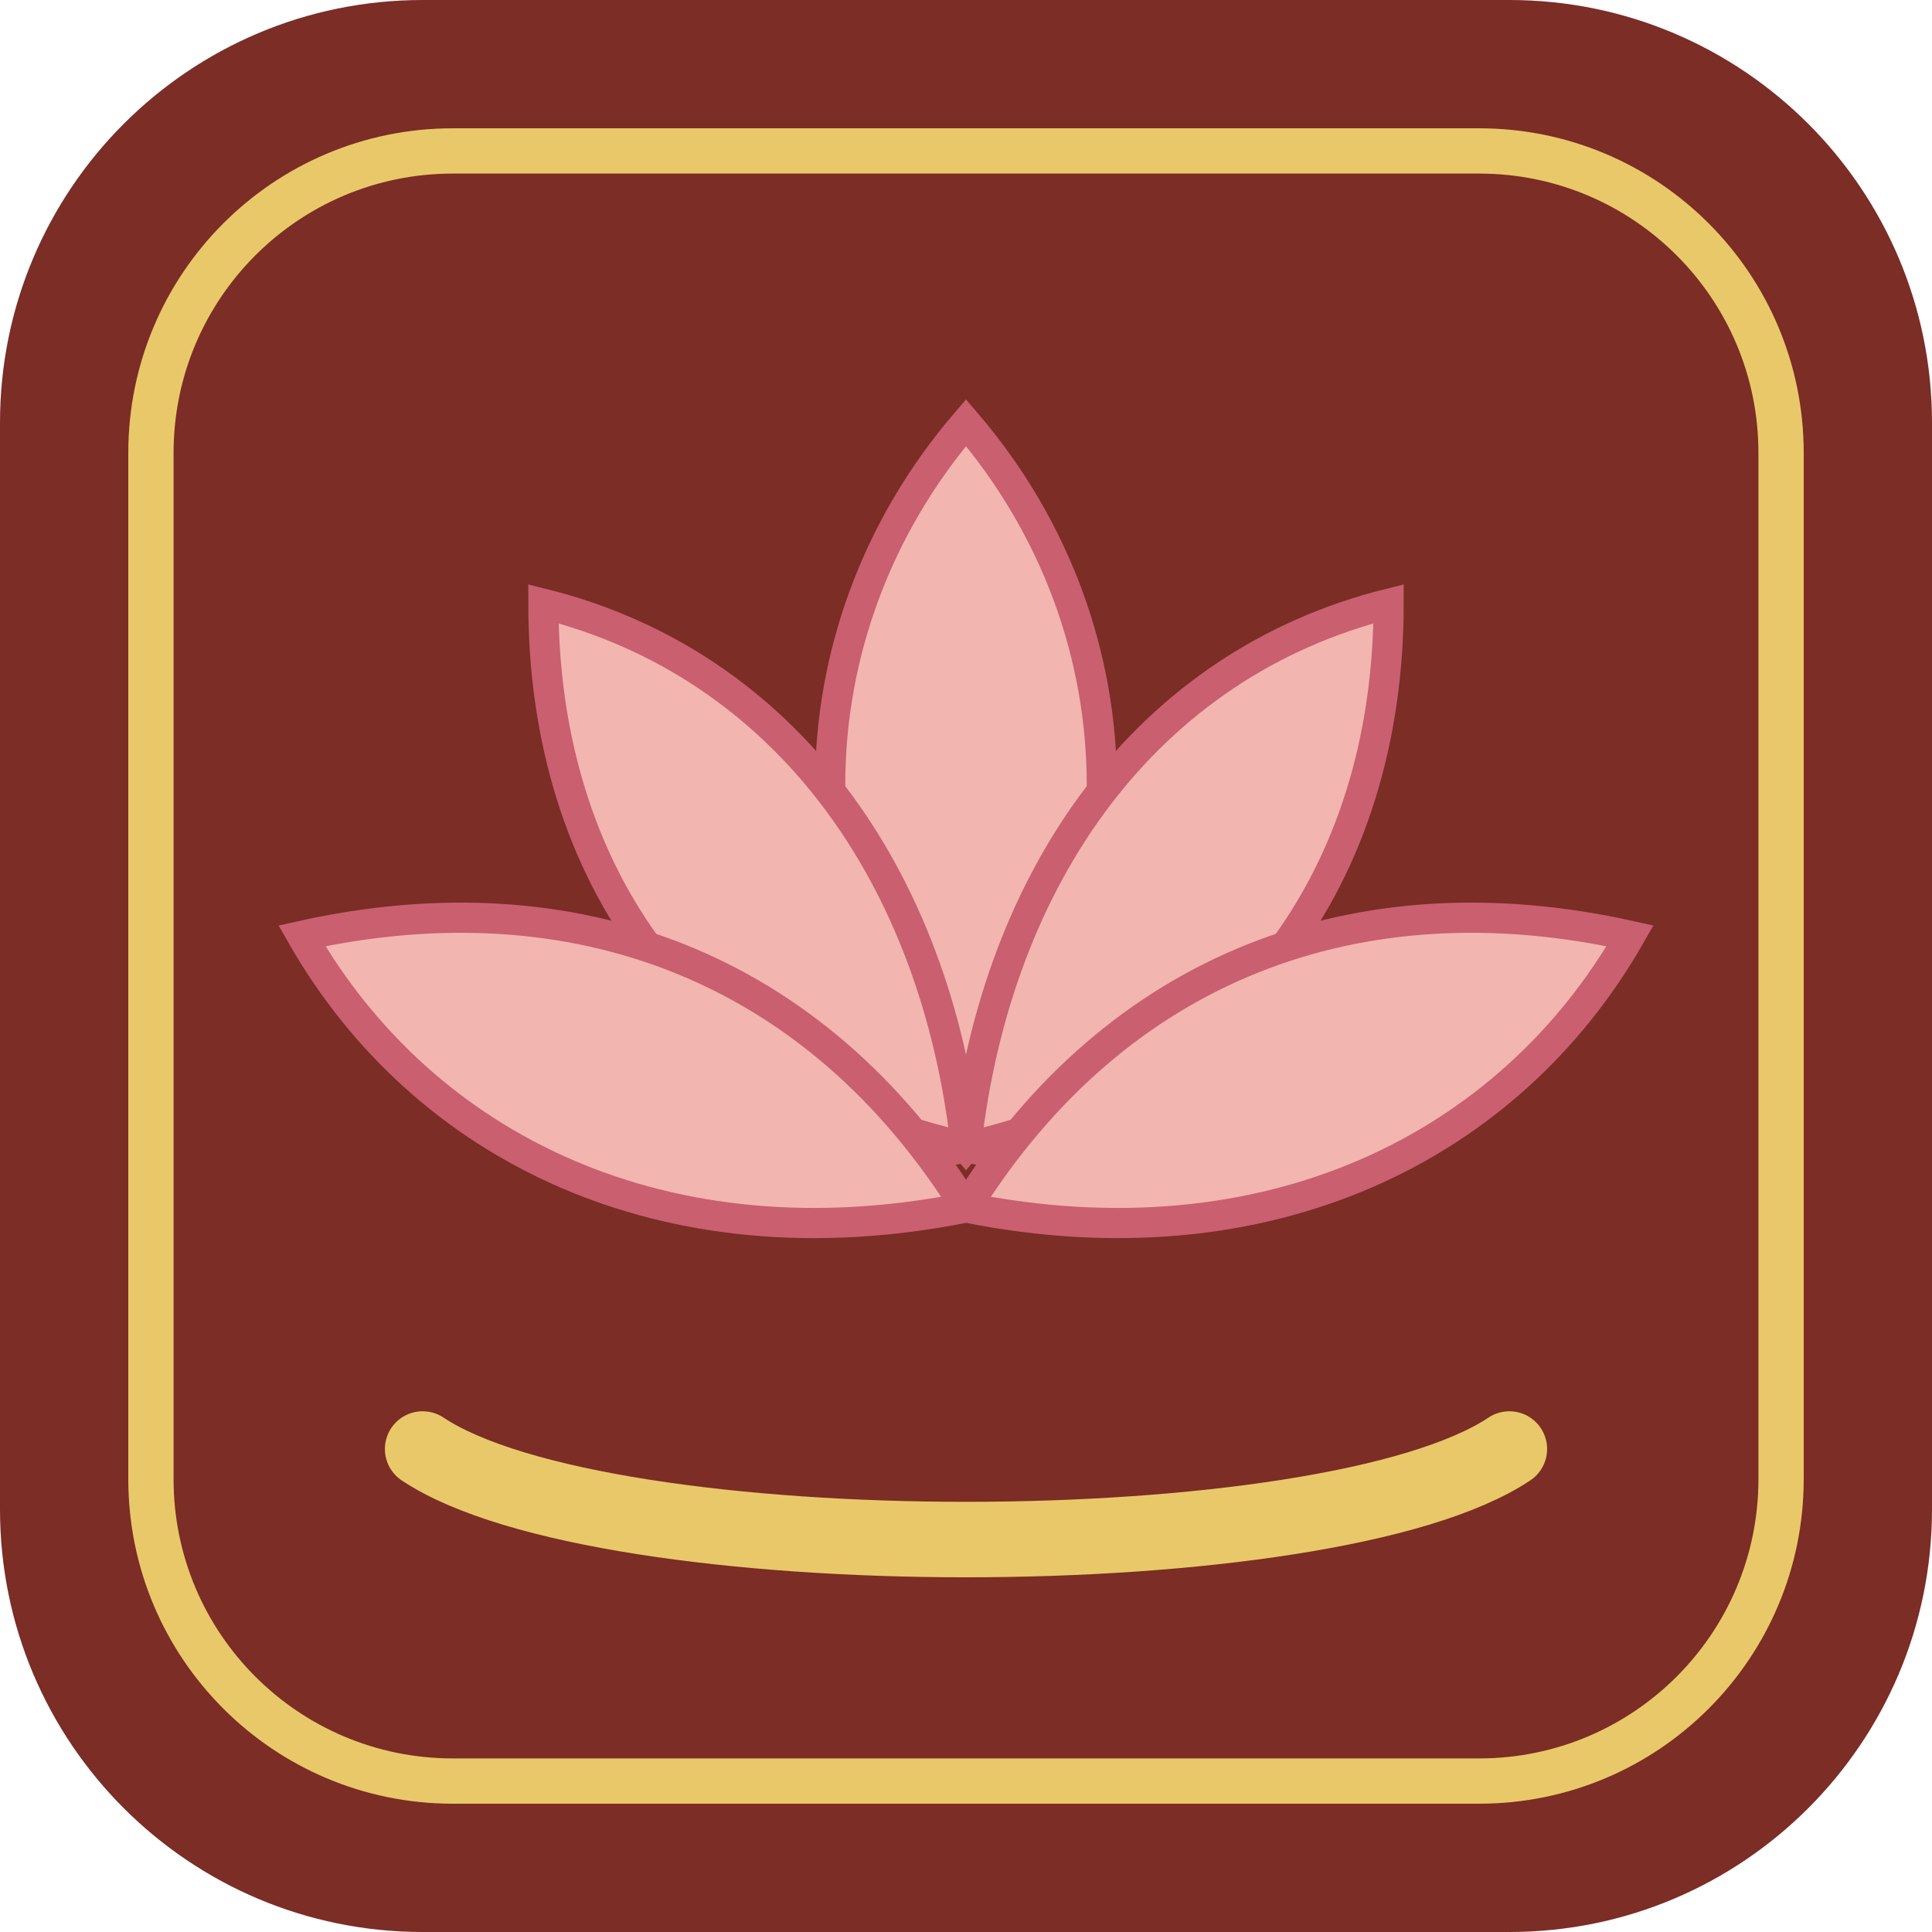
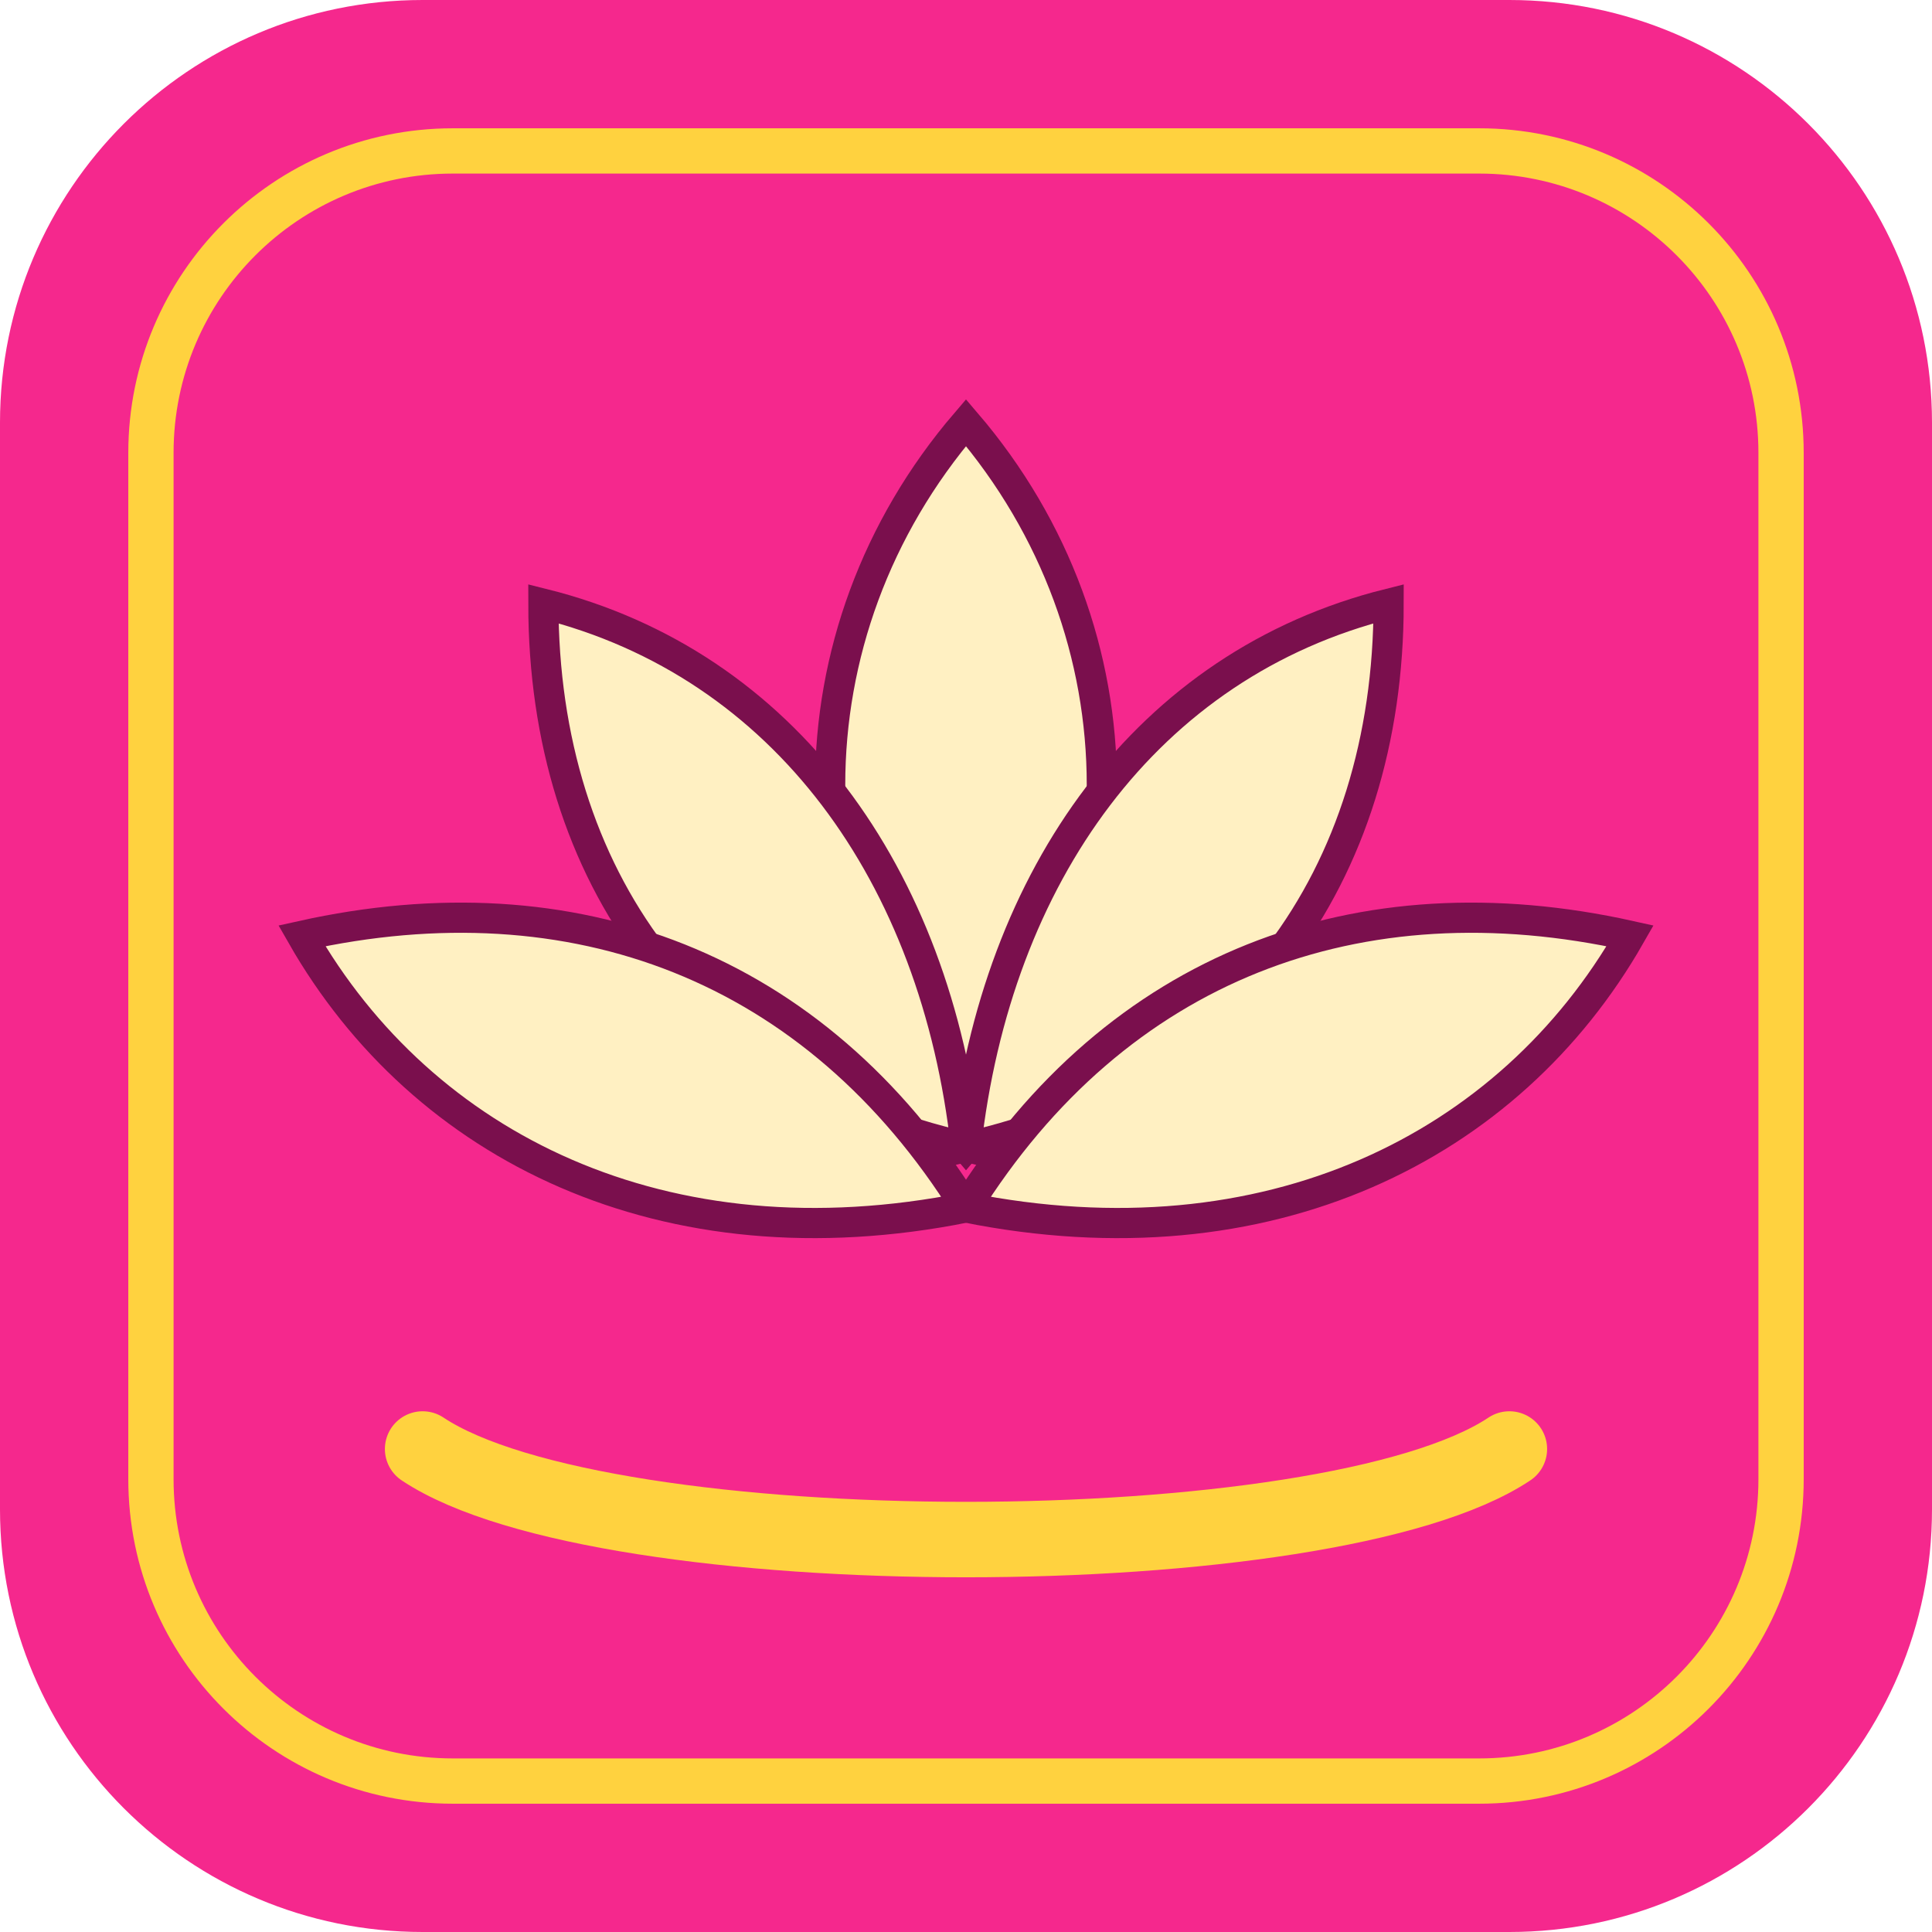
<svg xmlns="http://www.w3.org/2000/svg" viewBox="0 0 64 64">
-   <rect width="64" height="64" rx="14" fill="#7b2d26" />
-   <rect x="5" y="5" width="54" height="54" rx="10" fill="none" stroke="#e9c869" stroke-width="1.5" />
-   <g fill="#f2b5b0" stroke="#c95f6f" stroke-width="1">
+   <rect width="64" height="64" rx="14" fill="#f5288d" />
+   <rect x="5" y="5" width="54" height="54" rx="10" fill="none" stroke="#ffd23f" stroke-width="1.5" />
+   <g fill="#fff0c2" stroke="#7a0f4d" stroke-width="1">
    <path d="M32 14c6 7 6 17 0 24c-6-7-6-17 0-24z" />
    <path d="M32 38c-9-2-14-9-14-18c8 2 13 9 14 18z" />
    <path d="M32 38c9-2 14-9 14-18c-8 2-13 9-14 18z" />
    <path d="M32 40c-10 2-18-2-22-9c9-2 17 1 22 9z" />
    <path d="M32 40c10 2 18-2 22-9c-9-2-17 1-22 9z" />
  </g>
-   <path d="M14 48c6 4 30 4 36 0" fill="none" stroke="#e9c869" stroke-width="2.5" stroke-linecap="round" />
+   <path d="M14 48c6 4 30 4 36 0" fill="none" stroke="#ffd23f" stroke-width="2.5" stroke-linecap="round" />
</svg>
